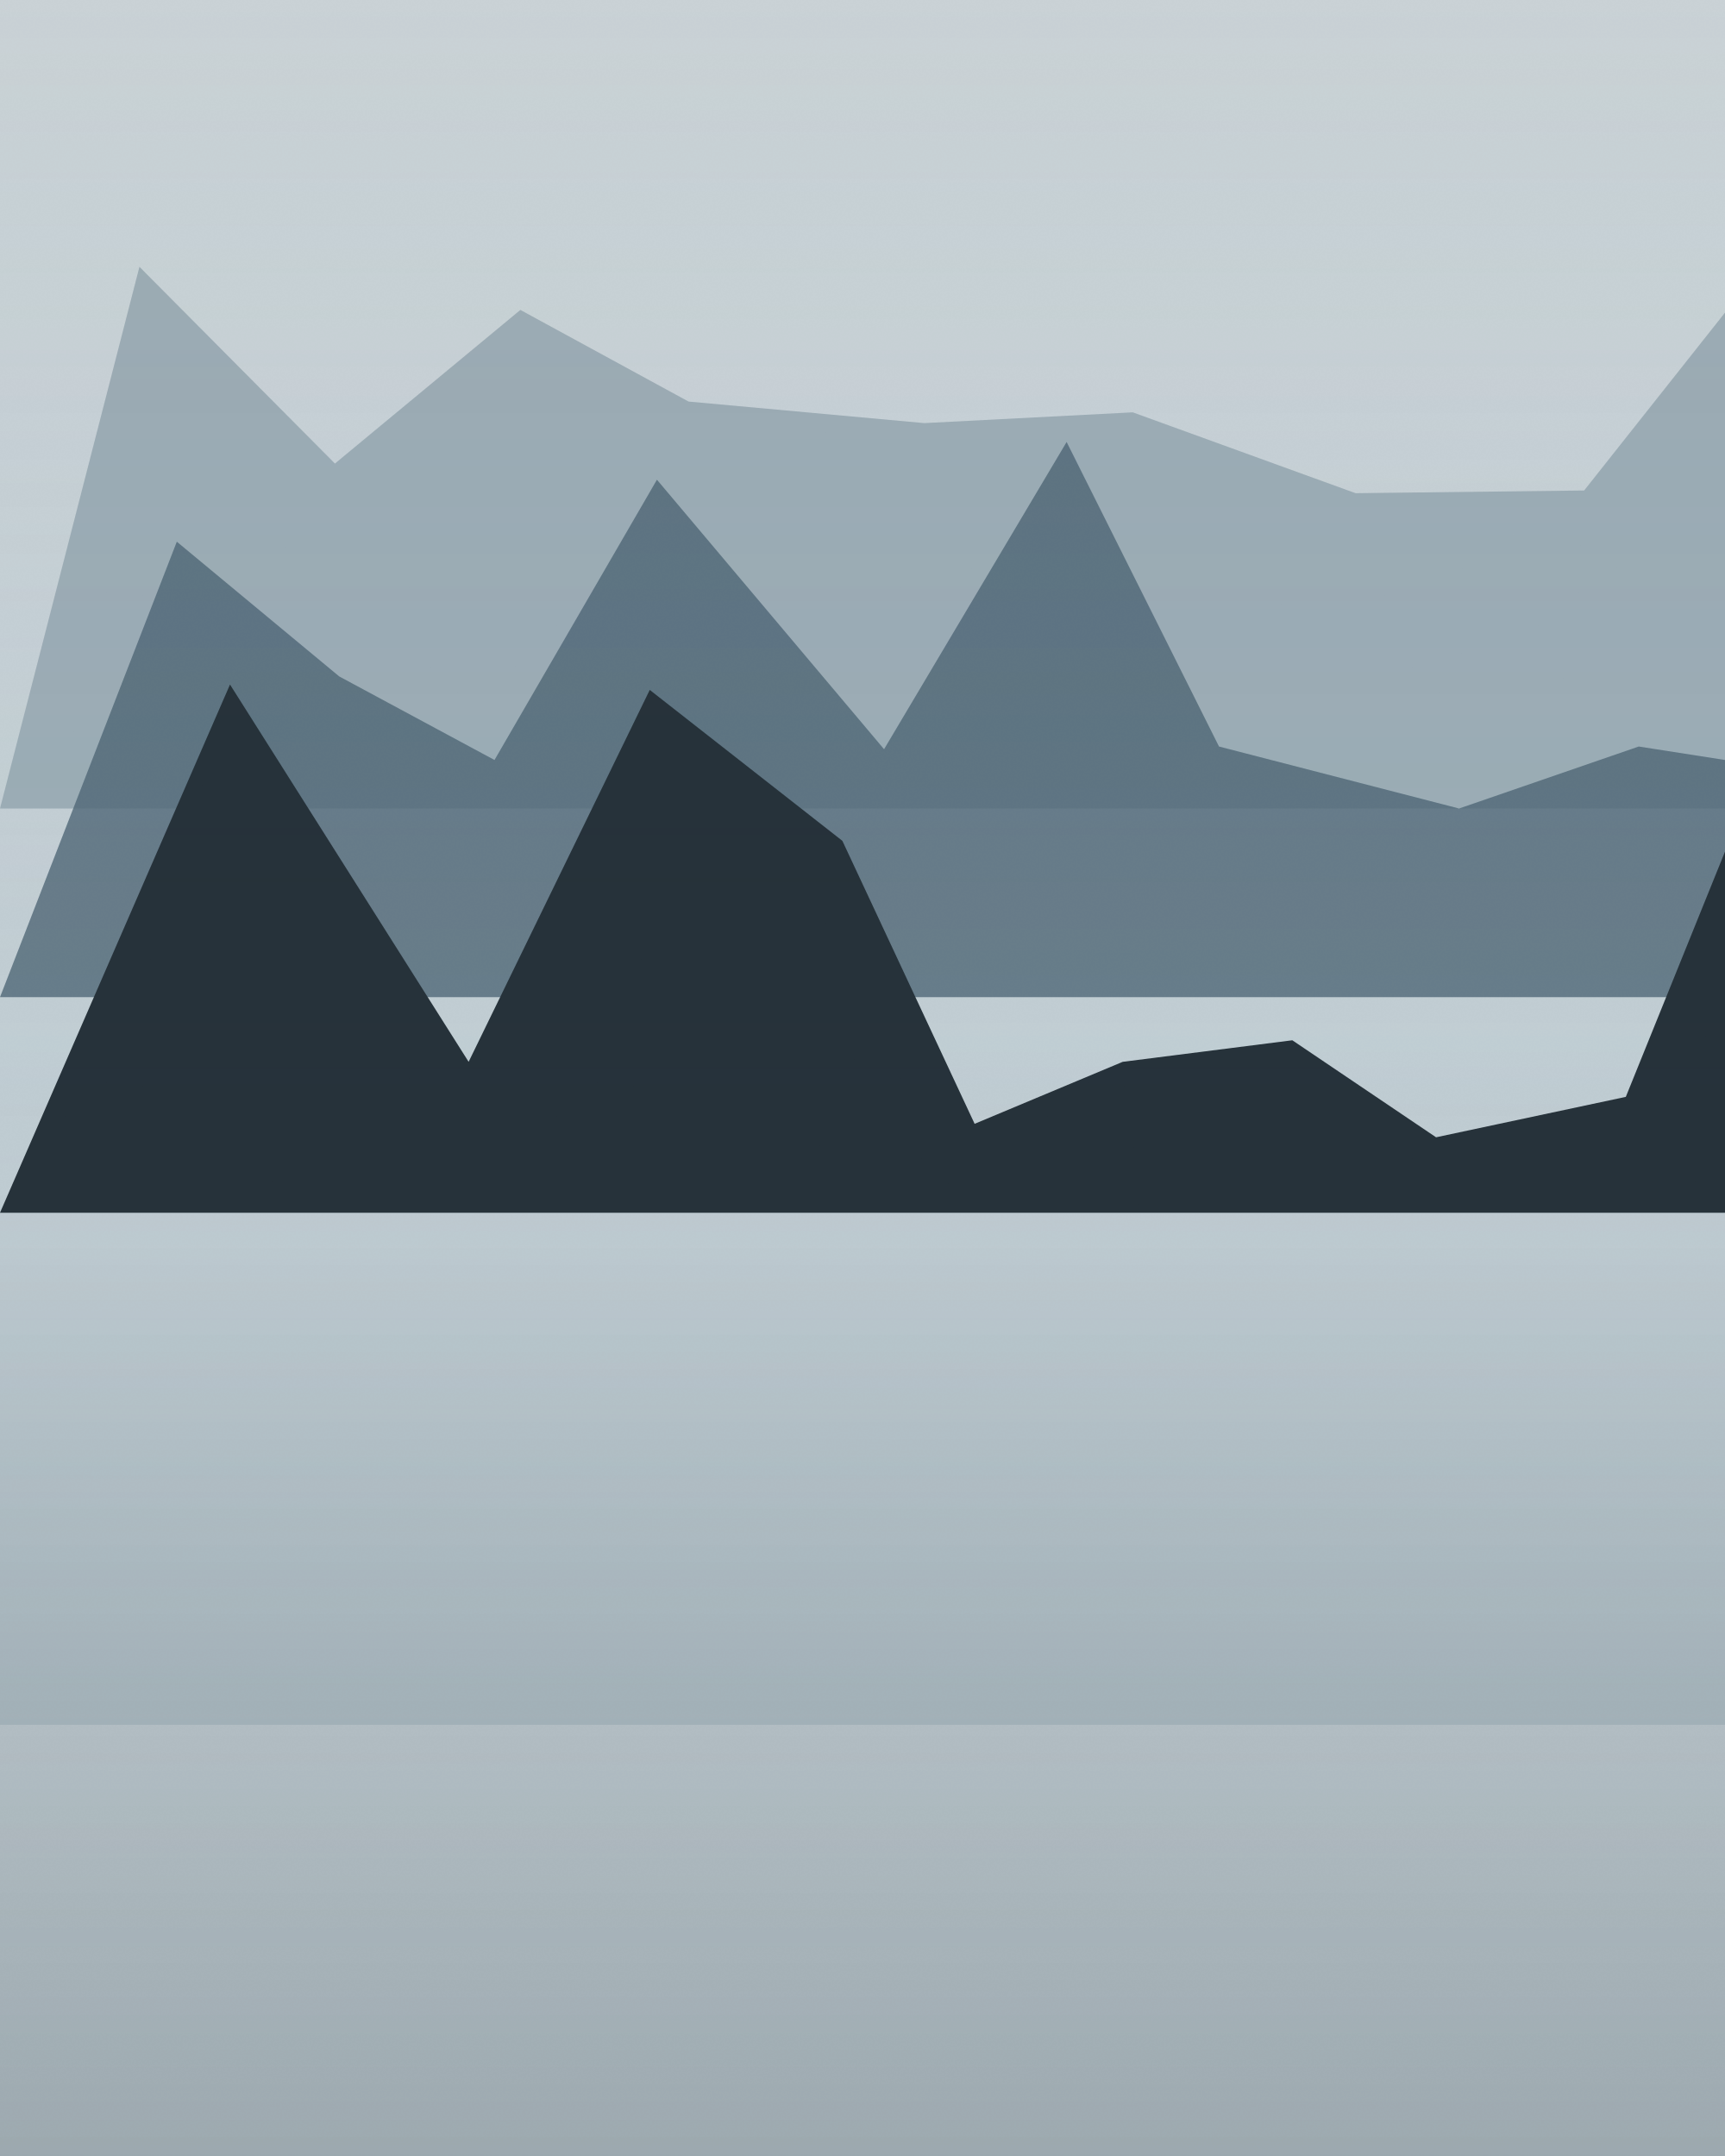
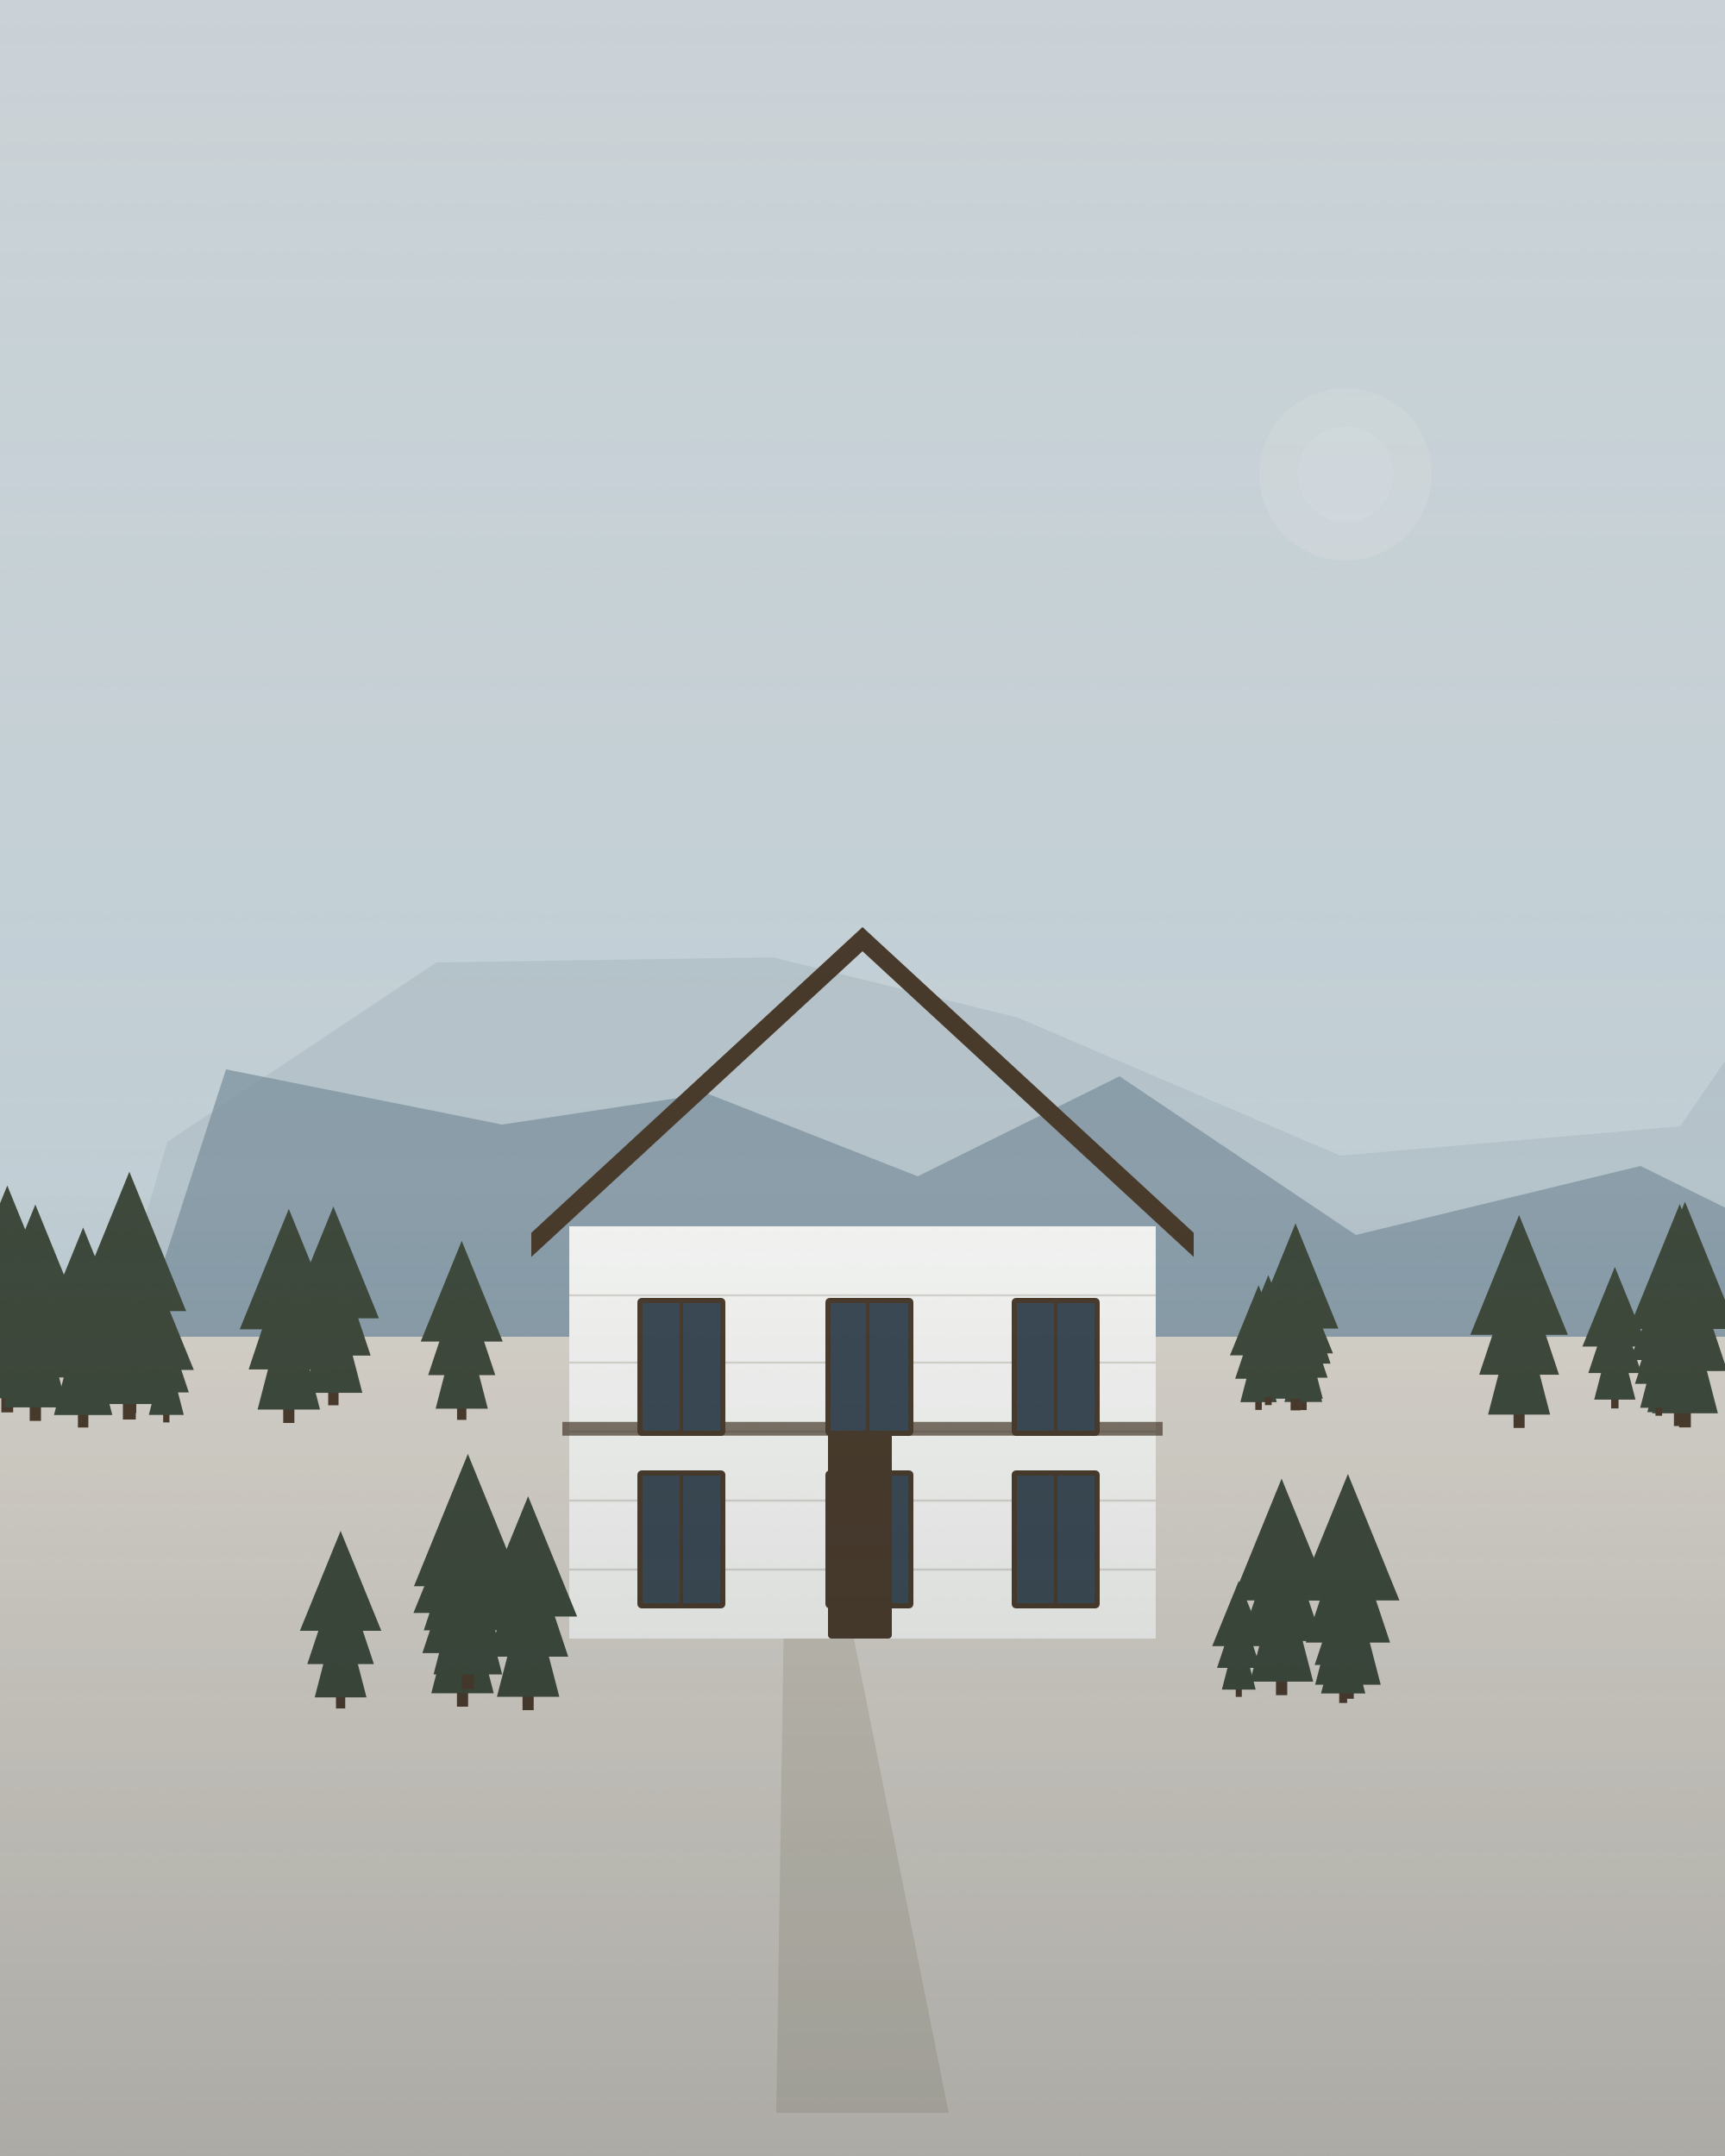
- <svg xmlns="http://www.w3.org/2000/svg" viewBox="0 0 1000 1250" width="1000" height="1250" role="img" aria-label="Exteriér penzionu">
+ <svg xmlns="http://www.w3.org/2000/svg" viewBox="0 0 1000 1250" width="1000" height="1250" role="img" aria-label="Pension 48 - exteriér ve dne">
  <defs>
    <linearGradient id="sky-2" x1="0" y1="0" x2="0" y2="1">
      <stop offset="0%" stop-color="#DCE4E8" />
-       <stop offset="100%" stop-color="#A9BAC2" />
+       <stop offset="100%" stop-color="#AEC0C8" />
    </linearGradient>
-     <linearGradient id="vig-2" x1="0" y1="0" x2="0" y2="1">
-       <stop offset="0%" stop-color="#26323A" stop-opacity="0.10" />
-       <stop offset="55%" stop-color="#26323A" stop-opacity="0" />
-       <stop offset="100%" stop-color="#26323A" stop-opacity="0.22" />
-     </linearGradient>
-     <filter id="grain-2">
-       <feTurbulence type="fractalNoise" baseFrequency="0.9" numOctaves="2" stitchTiles="stitch" result="noise" />
-       <feColorMatrix in="noise" type="matrix" values="0 0 0 0 0  0 0 0 0 0  0 0 0 0 0  0 0 0 0.02 0" />
-     </filter>
  </defs>
  <rect width="1000" height="1250" fill="url(#sky-2)" />
-   <g transform="scale(0.8333333,1.5625)">
-     <path d="M0,300 L97,99 L233,172 L362,115 L479,149 L643,157 L788,153 L943,183 L1102,182 L1200,116 L1200,300 Z" fill="#7E93A0" opacity="0.55" />
-     <path d="M0,300 L123,131 L236,181 L344,212 L457,108 L615,208 L742,94 L848,207 L1015,230 L1140,207 L1200,212 L1200,300 Z" fill="#516979" opacity="0.8" transform="translate(0,70)" />
-     <path d="M0,300 L160,104 L326,244 L452,106 L586,162 L678,267 L781,244 L899,236 L999,272 L1131,257 L1200,166 L1200,300 Z" fill="#26323A" transform="translate(0,150)" />
-     <rect x="0" y="640" width="1200" height="160" fill="#FFFFFF" opacity="0.25" />
-   </g>
-   <rect width="1000" height="1250" filter="url(#grain-2)" opacity="0.6" />
+   <circle cx="780.0" cy="275.0" r="50.0" fill="#DCE4E8" opacity="0.55" />
+   <circle cx="780.0" cy="275.0" r="27.5" fill="#DCE4E8" opacity="0.85" />
+   <path d="M0,995 L97,662 L253,558 L448,555 L590,590 L777,670 L974,653 L1020,586 L1020,995 Z" fill="#A9BAC2" opacity="0.5" />
+   <path d="M0,1025 L131,620 L291,652 L410,634 L532,682 L649,624 L786,716 L951,676 L1020,710 L1020,1025 Z" fill="#7E93A0" opacity="0.75" />
+   <rect x="0" y="775.0" width="1000" height="475.0" fill="#D8D4CC" />
+   <rect x="73.31" y="807.878" width="5.677" height="11.354" fill="#4A3B2C" />
+   <path d="M76.149,751.109 L60.253,812.419 L92.044,812.419 Z" fill="#3E4A3C" />
+   <path d="M76.149,730.672 L55.712,791.982 L96.586,791.982 Z" fill="#3E4A3C" />
+   <path d="M76.149,710.235 L51.17,771.545 L101.127,771.545 Z" fill="#3E4A3C" />
+   <rect x="190.253" y="802.746" width="6.003" height="12.006" fill="#4A3B2C" />
+   <path d="M193.254,742.717 L176.446,807.548 L210.062,807.548 Z" fill="#3E4A3C" />
+   <path d="M193.254,721.107 L171.644,785.938 L214.865,785.938 Z" fill="#3E4A3C" />
+   <path d="M193.254,699.497 L166.842,764.328 L219.667,764.328 Z" fill="#3E4A3C" />
+   <rect x="0.789" y="805.17" width="6.85" height="13.7" fill="#4A3B2C" />
+   <path d="M4.214,736.671 L-14.966,810.65 L23.393,810.65 Z" fill="#3E4A3C" />
+   <path d="M4.214,712.011 L-20.446,785.99 L28.873,785.99 Z" fill="#3E4A3C" />
+   <path d="M4.214,687.352 L-25.926,761.331 L34.353,761.331 Z" fill="#3E4A3C" />
+   <rect x="71.245" y="808.038" width="7.483" height="14.965" fill="#4A3B2C" />
+   <path d="M74.986,733.212 L54.035,814.024 L95.937,814.024 Z" fill="#3E4A3C" />
+   <path d="M74.986,706.275 L48.049,787.087 L101.923,787.087 Z" fill="#3E4A3C" />
+   <path d="M74.986,679.338 L42.063,760.15 L107.909,760.15 Z" fill="#3E4A3C" />
+   <rect x="264.965" y="812.401" width="5.405" height="10.811" fill="#4A3B2C" />
+   <path d="M267.668,758.347 L252.533,816.725 L282.803,816.725 Z" fill="#3E4A3C" />
+   <path d="M267.668,738.887 L248.208,797.266 L287.127,797.266 Z" fill="#3E4A3C" />
+   <path d="M267.668,719.428 L243.884,777.806 L291.451,777.806 Z" fill="#3E4A3C" />
+   <rect x="45.178" y="815.557" width="6.039" height="12.079" fill="#4A3B2C" />
+   <path d="M48.197,755.163 L31.287,820.389 L65.108,820.389 Z" fill="#3E4A3C" />
+   <path d="M48.197,733.421 L26.455,798.647 L69.939,798.647 Z" fill="#3E4A3C" />
+   <path d="M48.197,711.679 L21.624,776.905 L74.771,776.905 Z" fill="#3E4A3C" />
+   <rect x="164.185" y="812.071" width="6.465" height="12.93" fill="#4A3B2C" />
+   <path d="M167.418,747.421 L149.316,817.243 L185.52,817.243 Z" fill="#3E4A3C" />
+   <path d="M167.418,724.146 L144.144,793.969 L190.692,793.969 Z" fill="#3E4A3C" />
+   <path d="M167.418,700.872 L138.972,770.695 L195.864,770.695 Z" fill="#3E4A3C" />
+   <rect x="17.224" y="810.731" width="6.533" height="13.066" fill="#4A3B2C" />
+   <path d="M20.49,745.402 L2.198,815.958 L38.782,815.958 Z" fill="#3E4A3C" />
+   <path d="M20.49,721.884 L-3.028,792.439 L44.009,792.439 Z" fill="#3E4A3C" />
+   <path d="M20.49,698.365 L-8.255,768.921 L49.235,768.921 Z" fill="#3E4A3C" />
+   <rect x="94.594" y="817.449" width="3.624" height="7.248" fill="#4A3B2C" />
+   <path d="M96.406,781.209 L86.258,820.348 L106.553,820.348 Z" fill="#3E4A3C" />
+   <path d="M96.406,768.162 L83.359,807.302 L109.452,807.302 Z" fill="#3E4A3C" />
+   <path d="M96.406,755.116 L80.46,794.255 L112.351,794.255 Z" fill="#3E4A3C" />
+   <rect x="753.579" y="809.707" width="3.913" height="7.825" fill="#4A3B2C" />
+   <path d="M755.535,770.58 L744.58,812.837 L766.491,812.837 Z" fill="#3E4A3C" />
+   <path d="M755.535,756.495 L741.45,798.751 L769.621,798.751 Z" fill="#3E4A3C" />
+   <path d="M755.535,742.409 L738.32,784.666 L772.751,784.666 Z" fill="#3E4A3C" />
+   <rect x="727.708" y="809.913" width="3.766" height="7.532" fill="#4A3B2C" />
+   <path d="M729.591,772.252 L719.046,812.925 L740.136,812.925 Z" fill="#3E4A3C" />
+   <path d="M729.591,758.694 L716.033,799.368 L743.149,799.368 Z" fill="#3E4A3C" />
+   <path d="M729.591,745.136 L713.02,785.81 L746.162,785.81 Z" fill="#3E4A3C" />
+   <rect x="970.395" y="813.381" width="6.702" height="13.404" fill="#4A3B2C" />
+   <path d="M973.746,746.363 L954.981,818.743 L992.511,818.743 Z" fill="#3E4A3C" />
+   <path d="M973.746,722.237 L949.619,794.616 L997.872,794.616 Z" fill="#3E4A3C" />
+   <path d="M973.746,698.11 L944.258,770.49 L1003.234,770.49 Z" fill="#3E4A3C" />
+   <rect x="748.194" y="806.41" width="5.647" height="11.293" fill="#4A3B2C" />
+   <path d="M751.017,749.942 L735.206,810.927 L766.828,810.927 Z" fill="#3E4A3C" />
+   <path d="M751.017,729.614 L730.689,790.599 L771.345,790.599 Z" fill="#3E4A3C" />
+   <path d="M751.017,709.286 L726.171,770.271 L775.863,770.271 Z" fill="#3E4A3C" />
+   <rect x="733.29" y="806.791" width="3.925" height="7.849" fill="#4A3B2C" />
+   <path d="M735.253,767.543 L724.263,809.93 L746.242,809.93 Z" fill="#3E4A3C" />
+   <path d="M735.253,753.414 L721.124,795.801 L749.382,795.801 Z" fill="#3E4A3C" />
+   <path d="M735.253,739.285 L717.984,781.672 L752.521,781.672 Z" fill="#3E4A3C" />
+   <rect x="973.384" y="813.954" width="6.816" height="13.631" fill="#4A3B2C" />
+   <path d="M976.792,745.797 L957.708,819.406 L995.876,819.406 Z" fill="#3E4A3C" />
+   <path d="M976.792,721.261 L952.256,794.87 L1001.329,794.87 Z" fill="#3E4A3C" />
+   <path d="M976.792,696.724 L946.803,770.334 L1006.781,770.334 Z" fill="#3E4A3C" />
+   <rect x="934.006" y="808.039" width="4.274" height="8.547" fill="#4A3B2C" />
+   <path d="M936.143,765.301 L924.177,811.458 L948.11,811.458 Z" fill="#3E4A3C" />
+   <path d="M936.143,749.916 L920.758,796.072 L951.529,796.072 Z" fill="#3E4A3C" />
+   <path d="M936.143,734.53 L917.339,780.687 L954.948,780.687 Z" fill="#3E4A3C" />
+   <rect x="877.418" y="815.032" width="6.428" height="12.855" fill="#4A3B2C" />
+   <path d="M880.632,750.757 L862.635,820.174 L898.629,820.174 Z" fill="#3E4A3C" />
+   <path d="M880.632,727.617 L857.493,797.035 L903.771,797.035 Z" fill="#3E4A3C" />
+   <path d="M880.632,704.478 L852.351,773.896 L908.914,773.896 Z" fill="#3E4A3C" />
+   <rect x="959.693" y="813.116" width="3.847" height="7.694" fill="#4A3B2C" />
+   <path d="M961.616,774.647 L950.845,816.194 L972.387,816.194 Z" fill="#3E4A3C" />
+   <path d="M961.616,760.799 L947.767,802.345 L975.465,802.345 Z" fill="#3E4A3C" />
+   <path d="M961.616,746.95 L944.69,788.496 L978.542,788.496 Z" fill="#3E4A3C" />
+   <path d="M450.0,1225.0 L455.0,900.0 L485.0,900.0 L550.0,1225.0 Z" fill="#B8B2A4" opacity="0.55" />
+   <rect x="330.0" y="711" width="340.0" height="239" fill="#F5F6F4" />
+   <line x1="330.0" y1="751" x2="670.0" y2="751" stroke="#4A3B2C" stroke-width="1.2" opacity="0.18" />
+   <line x1="330.0" y1="790" x2="670.0" y2="790" stroke="#4A3B2C" stroke-width="1.2" opacity="0.18" />
+   <line x1="330.0" y1="830" x2="670.0" y2="830" stroke="#4A3B2C" stroke-width="1.2" opacity="0.18" />
+   <line x1="330.0" y1="870" x2="670.0" y2="870" stroke="#4A3B2C" stroke-width="1.2" opacity="0.18" />
+   <line x1="330.0" y1="910" x2="670.0" y2="910" stroke="#4A3B2C" stroke-width="1.2" opacity="0.18" />
+   <rect x="326.0" y="824.375" width="348.0" height="8" fill="#4A3B2C" opacity="0.7" />
+   <path d="M308.0,714.75 L500.0,537.5 L692.0,714.75 L692.0,728.75 L500.0,551.5 L308.0,728.75 Z" fill="#4A3B2C" />
+   <rect x="371" y="754" width="48" height="77" fill="#3A4A55" stroke="#4A3B2C" stroke-width="3" rx="1" />
+   <line x1="395" y1="754" x2="395" y2="830" stroke="#4A3B2C" stroke-width="2" />
+   <rect x="480" y="754" width="48" height="77" fill="#3A4A55" stroke="#4A3B2C" stroke-width="3" rx="1" />
+   <line x1="503" y1="754" x2="503" y2="830" stroke="#4A3B2C" stroke-width="2" />
+   <rect x="588" y="754" width="48" height="77" fill="#3A4A55" stroke="#4A3B2C" stroke-width="3" rx="1" />
+   <line x1="612" y1="754" x2="612" y2="830" stroke="#4A3B2C" stroke-width="2" />
+   <rect x="371" y="854" width="48" height="77" fill="#3A4A55" stroke="#4A3B2C" stroke-width="3" rx="1" />
+   <line x1="395" y1="854" x2="395" y2="931" stroke="#4A3B2C" stroke-width="2" />
+   <rect x="480" y="854" width="48" height="77" fill="#3A4A55" stroke="#4A3B2C" stroke-width="3" rx="1" />
+   <line x1="503" y1="854" x2="503" y2="931" stroke="#4A3B2C" stroke-width="2" />
+   <rect x="588" y="854" width="48" height="77" fill="#3A4A55" stroke="#4A3B2C" stroke-width="3" rx="1" />
+   <line x1="612" y1="854" x2="612" y2="931" stroke="#4A3B2C" stroke-width="2" />
+   <rect x="480" y="830" width="37" height="120" fill="#4A3B2C" rx="2" />
+   <rect x="264.892" y="976.549" width="6.467" height="12.934" fill="#4A3B2C" />
+   <path d="M268.125,911.878 L250.017,981.723 L286.233,981.723 Z" fill="#3E4A3C" />
+   <path d="M268.125,888.596 L244.844,958.441 L291.407,958.441 Z" fill="#3E4A3C" />
+   <path d="M268.125,865.314 L239.67,935.16 L296.581,935.16 Z" fill="#3E4A3C" />
+   <rect x="302.922" y="978.59" width="6.46" height="12.919" fill="#4A3B2C" />
+   <path d="M306.152,913.994 L288.065,983.757 L324.238,983.757 Z" fill="#3E4A3C" />
+   <path d="M306.152,890.739 L282.897,960.503 L329.406,960.503 Z" fill="#3E4A3C" />
+   <path d="M306.152,867.485 L277.729,937.248 L334.574,937.248 Z" fill="#3E4A3C" />
+   <rect x="194.77" y="979.804" width="5.362" height="10.725" fill="#4A3B2C" />
+   <path d="M197.452,926.179 L182.437,984.094 L212.467,984.094 Z" fill="#3E4A3C" />
+   <path d="M197.452,906.874 L178.147,964.789 L216.757,964.789 Z" fill="#3E4A3C" />
+   <path d="M197.452,887.569 L173.857,945.484 L221.047,945.484 Z" fill="#3E4A3C" />
+   <rect x="267.676" y="965.128" width="7.104" height="14.207" fill="#4A3B2C" />
+   <path d="M271.228,894.092 L251.338,970.811 L291.118,970.811 Z" fill="#3E4A3C" />
+   <path d="M271.228,868.519 L245.655,945.238 L296.801,945.238 Z" fill="#3E4A3C" />
+   <path d="M271.228,842.946 L239.972,919.665 L302.484,919.665 Z" fill="#3E4A3C" />
+   <rect x="778.014" y="971.33" width="6.788" height="13.576" fill="#4A3B2C" />
+   <path d="M781.407,903.452 L762.402,976.761 L800.413,976.761 Z" fill="#3E4A3C" />
+   <path d="M781.407,879.016 L756.971,952.324 L805.844,952.324 Z" fill="#3E4A3C" />
+   <path d="M781.407,854.58 L751.541,927.888 L811.274,927.888 Z" fill="#3E4A3C" />
+   <rect x="716.382" y="976.804" width="3.502" height="7.004" fill="#4A3B2C" />
+   <path d="M718.133,941.786 L708.328,979.605 L727.938,979.605 Z" fill="#3E4A3C" />
+   <path d="M718.133,929.179 L705.526,966.999 L730.739,966.999 Z" fill="#3E4A3C" />
+   <path d="M718.133,916.573 L702.725,954.392 L733.541,954.392 Z" fill="#3E4A3C" />
+   <rect x="739.691" y="969.739" width="6.539" height="13.078" fill="#4A3B2C" />
+   <path d="M742.96,904.35 L724.651,974.971 L761.269,974.971 Z" fill="#3E4A3C" />
+   <path d="M742.96,880.81 L719.42,951.43 L766.5,951.43 Z" fill="#3E4A3C" />
+   <path d="M742.96,857.27 L714.189,927.89 L771.732,927.89 Z" fill="#3E4A3C" />
+   <rect x="776.351" y="978.158" width="4.591" height="9.182" fill="#4A3B2C" />
+   <path d="M778.647,932.25 L765.792,981.831 L791.501,981.831 Z" fill="#3E4A3C" />
+   <path d="M778.647,915.723 L762.12,965.304 L795.173,965.304 Z" fill="#3E4A3C" />
+   <path d="M778.647,899.196 L758.447,948.777 L798.846,948.777 Z" fill="#3E4A3C" />
+   <defs>
+     <filter id="grain-2">
+       <feTurbulence type="fractalNoise" baseFrequency="0.85" numOctaves="2" stitchTiles="stitch" />
+       <feColorMatrix type="matrix" values="0 0 0 0 0  0 0 0 0 0  0 0 0 0 0  0 0 0 0.025 0" />
+     </filter>
+     <linearGradient id="vig-2" x1="0" y1="0" x2="0" y2="1">
+       <stop offset="0%" stop-color="#161E23" stop-opacity="0.08" />
+       <stop offset="55%" stop-color="#161E23" stop-opacity="0" />
+       <stop offset="100%" stop-color="#161E23" stop-opacity="0.22" />
+     </linearGradient>
+   </defs>
+   <rect width="1000" height="1250" filter="url(#grain-2)" opacity="0.5" />
  <rect width="1000" height="1250" fill="url(#vig-2)" />
</svg>
